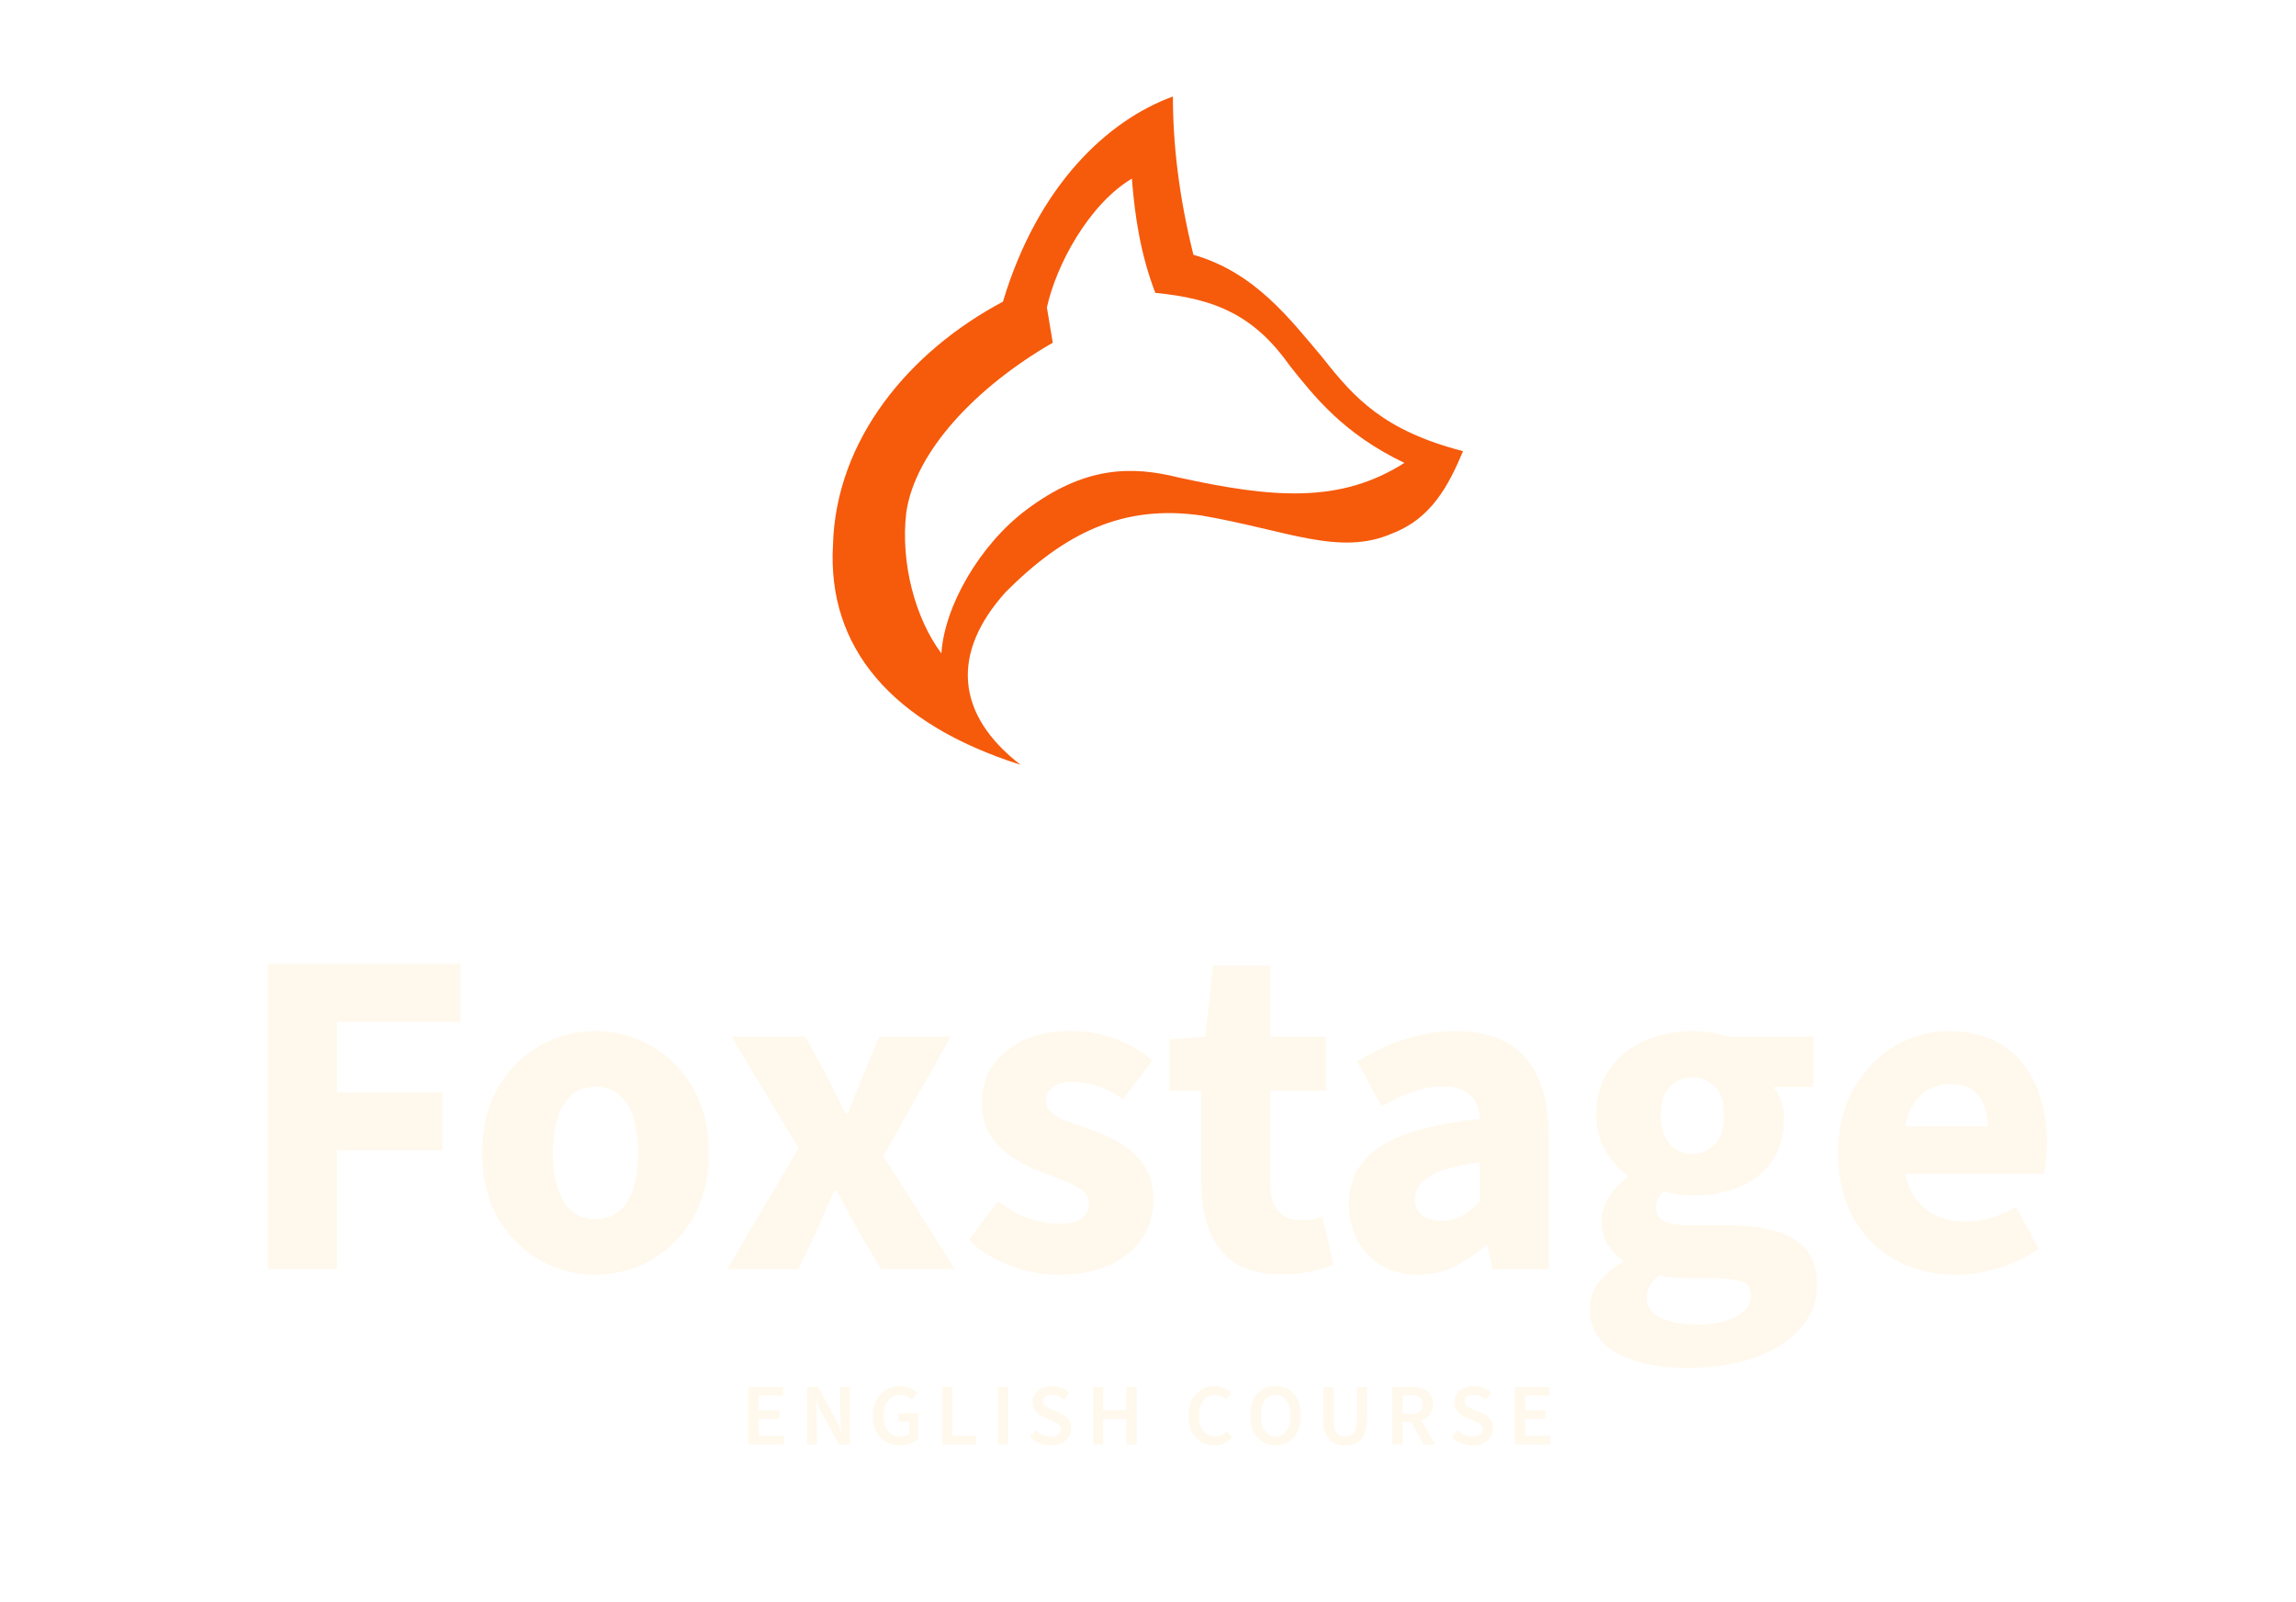
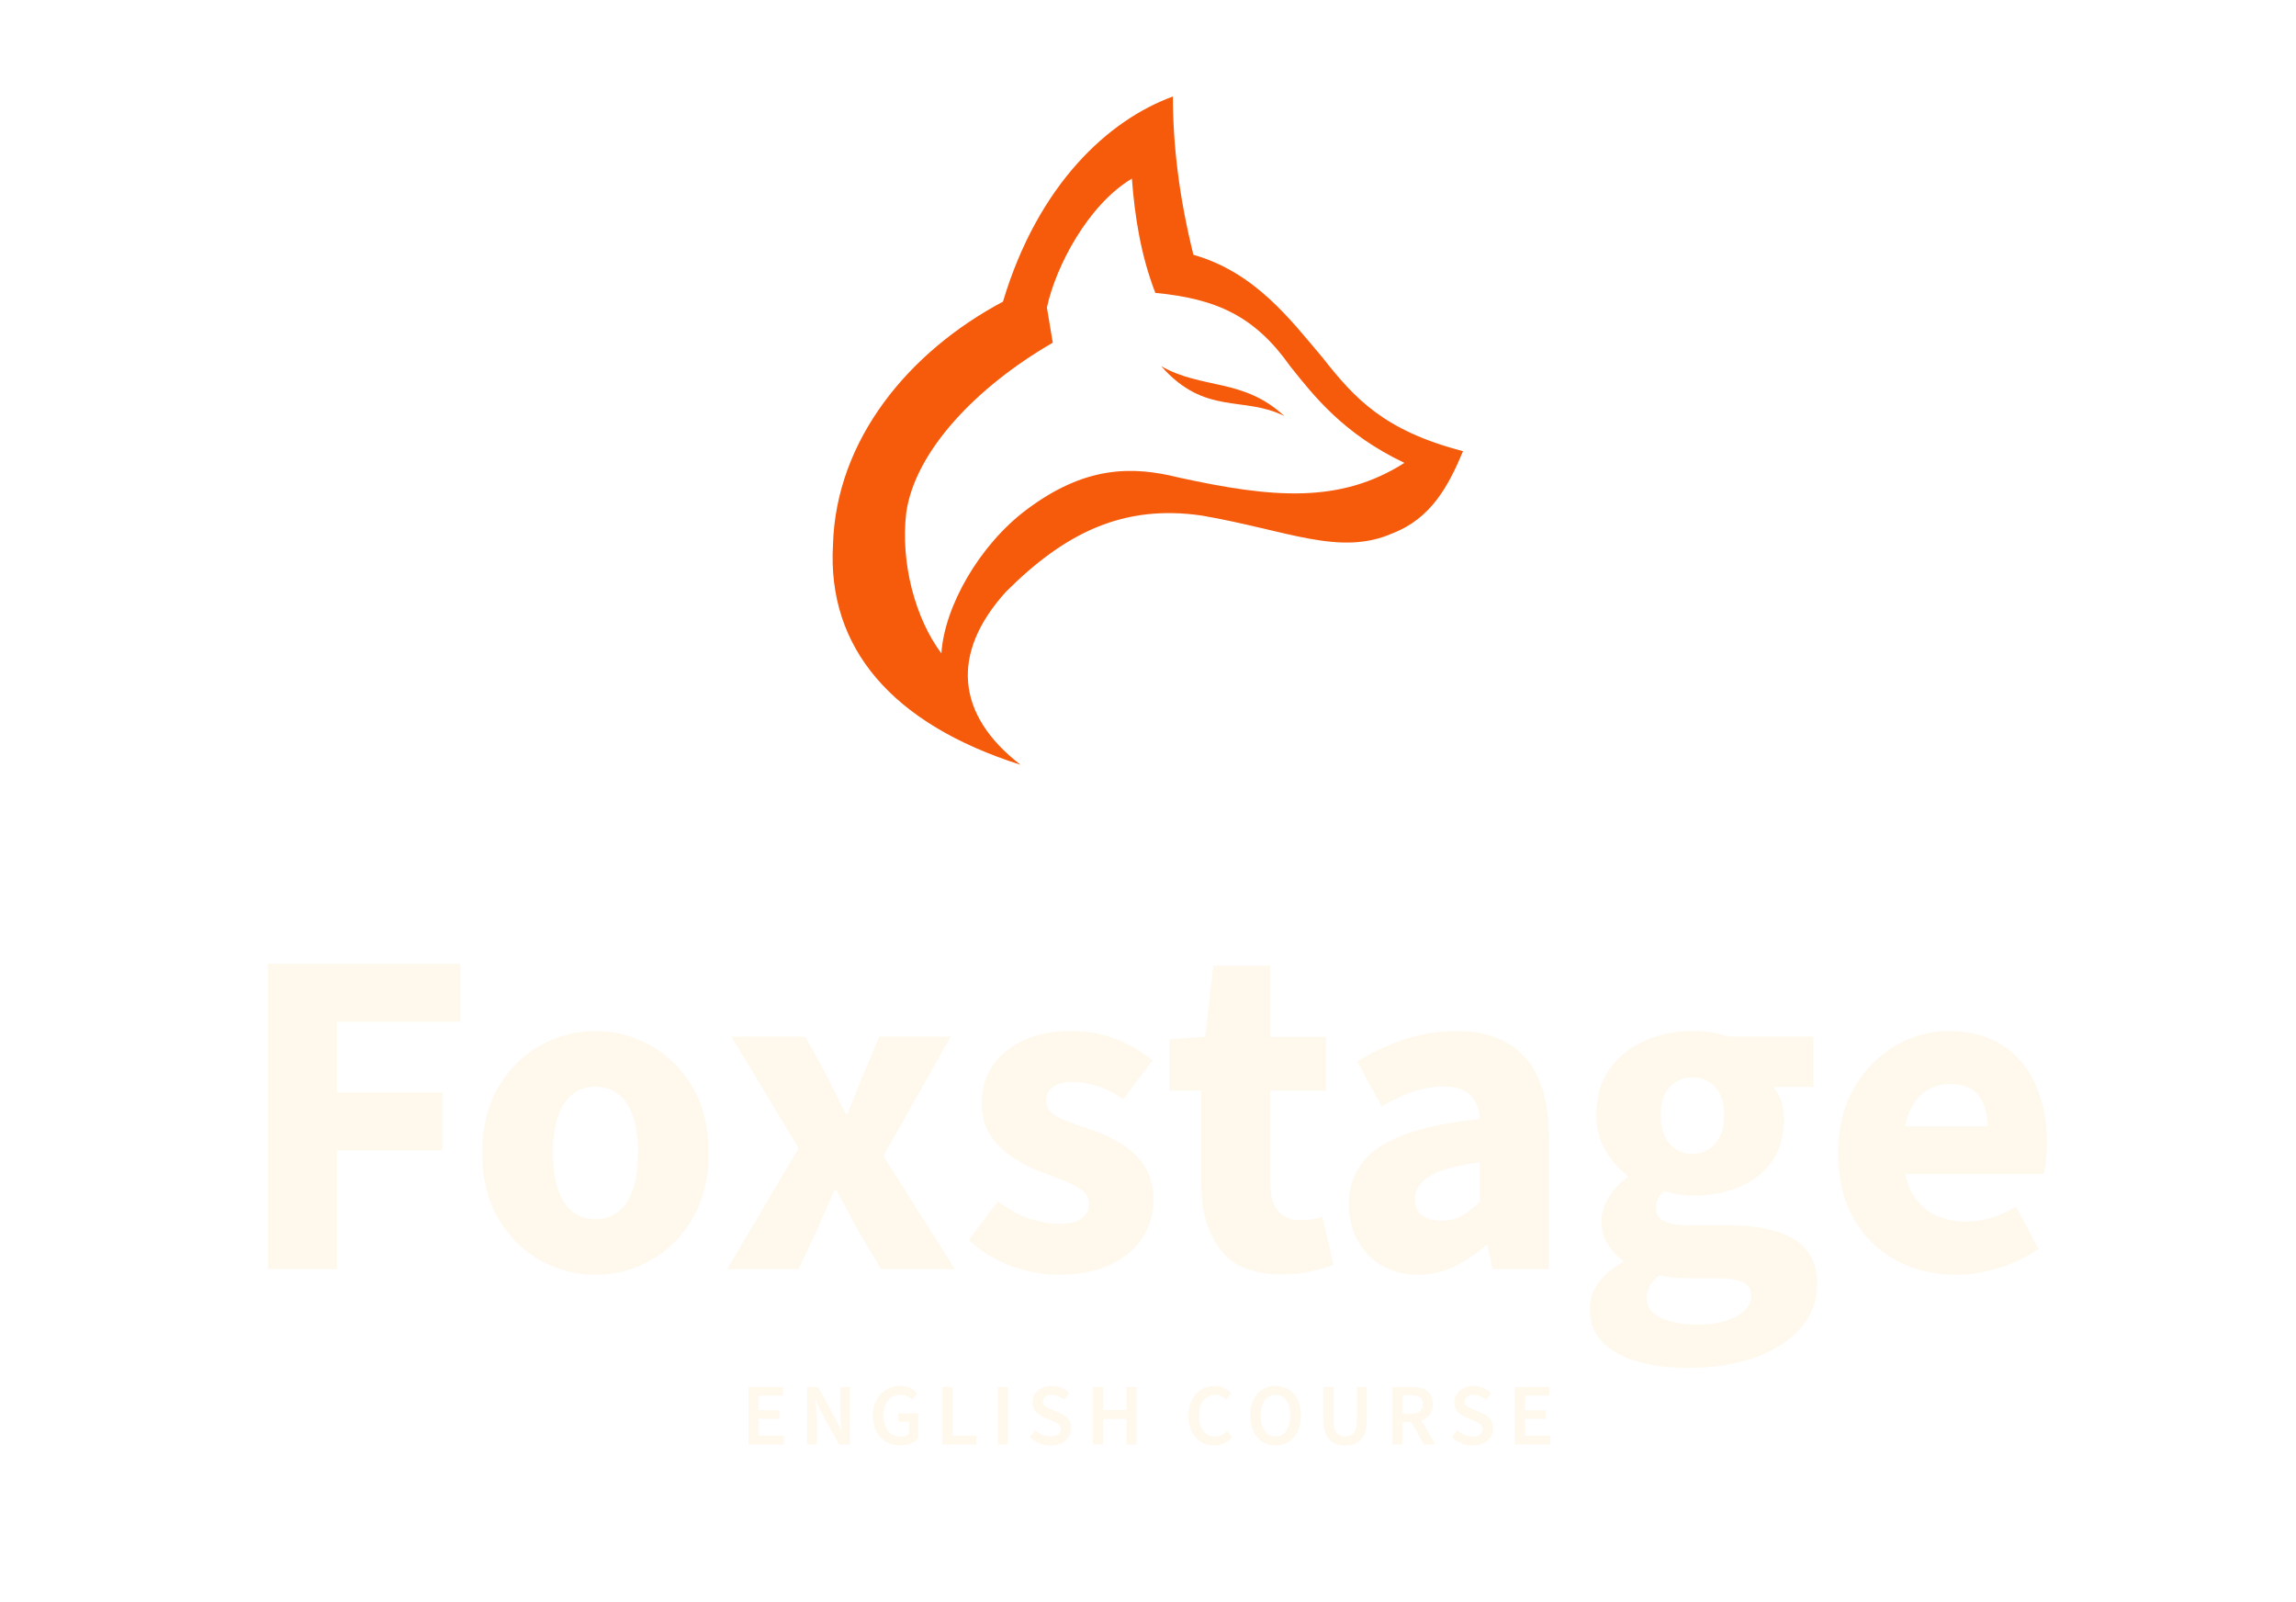
<svg xmlns="http://www.w3.org/2000/svg" viewBox="0 0 760 530" role="img" aria-labelledby="title">
-   <path d="M116 2 C94 10 70 32 58 72 C26 89 1 119 0 155 C-2 190 20 216 64 230 C42 213 40 192 59 171 C79 151 99 141 126 145 C155 150 173 159 191 151 C204 146 210 135 215 123 C188 116 178 105 167 91 C156 78 144 62 123 56 C118 36 116 18 116 2 Z M102 30 C87 39 76 60 73 74 L75 86 C49 101 28 123 25 144 C23 161 28 180 37 192 C38 176 50 155 66 143 C86 128 102 128 118 132 C150 139 173 141 195 127 C174 117 164 104 156 94 C144 77 131 71 110 69 C105 56 103 43 102 30 Z" fill="#F65A0B" fill-rule="evenodd" transform="translate(275.725 30) scale(0.97)" />
+   <g fill="#F65A0B" transform="translate(275.725 30) scale(0.97)">
+     <path d="M116 2 C94 10 70 32 58 72 C26 89 1 119 0 155 C-2 190 20 216 64 230 C42 213 40 192 59 171 C79 151 99 141 126 145 C155 150 173 159 191 151 C204 146 210 135 215 123 C188 116 178 105 167 91 C156 78 144 62 123 56 C118 36 116 18 116 2 Z M102 30 C87 39 76 60 73 74 L75 86 C49 101 28 123 25 144 C23 161 28 180 37 192 C38 176 50 155 66 143 C86 128 102 128 118 132 C150 139 173 141 195 127 C174 117 164 104 156 94 C144 77 131 71 110 69 C105 56 103 43 102 30 Z" fill-rule="evenodd" />
+     <path data-brand-eye="1.1" d="M112 94 C126 102 140 98 154 111 C140 104 127 111 112 94 Z" />
+   </g>
  <g fill="#FFF8EC" transform="translate(76.7425 420) scale(0.155 -0.155)">
    <path d="M76.929 0V651.76H488.255V528.179H224.285V377.071H449.791V253.49H224.285V0Z" transform="translate(0 0)" />
    <path d="M277.536 -12Q214.768 -12 159.676 18.736Q104.584 49.472 70.228 107.532Q35.873 165.592 35.873 247.888Q35.873 330.36 70.228 388.508Q104.584 446.656 159.676 477.391Q214.768 508.127 277.536 508.127Q340.303 508.127 395.307 477.391Q450.311 446.656 484.755 388.508Q519.199 330.36 519.199 247.888Q519.199 165.592 484.755 107.532Q450.311 49.472 395.307 18.736Q340.303 -12 277.536 -12ZM277.536 106.637Q307.936 106.637 328.337 123.926Q348.738 141.214 358.642 173.086Q368.546 204.959 368.546 247.888Q368.546 290.816 358.642 322.777Q348.738 354.738 328.337 372.114Q307.936 389.49 277.536 389.49Q247.135 389.49 226.822 372.114Q206.51 354.738 196.517 322.777Q186.525 290.816 186.525 247.888Q186.525 204.959 196.517 173.086Q206.51 141.214 226.822 123.926Q247.135 106.637 277.536 106.637Z" transform="translate(499 0)" />
    <path d="M14 0 166.464 258.24 23.056 496.127H180.652L224.75 415.918Q235.102 395.27 245.718 373.71Q256.334 352.15 266.862 331.326H270.862Q279.094 352.15 287.886 373.71Q296.678 395.27 304.734 415.918L338.592 496.127H490.892L347.484 241.408L499.948 0H342.352L293.551 81.97Q282.199 103.322 270.495 125.322Q258.791 147.322 247.086 168.322H243.086Q233.854 147.322 223.974 125.734Q214.094 104.146 204.862 81.97L166.3 0Z" transform="translate(1044 0)" />
    <path d="M211.296 -12Q161.712 -12 109.972 7.236Q58.232 26.472 20.816 62.24L83.311 144.862Q117.431 118.214 150.871 107.482Q184.311 96.75 214.944 96.75Q247.753 96.75 262.685 108.386Q277.618 120.023 277.618 139.423Q277.618 155.768 264.474 166.88Q251.329 177.992 229.597 186.637Q207.865 195.281 180.689 205.281Q145.337 218.281 115.281 237.989Q85.225 257.697 66.844 285.992Q48.464 314.288 48.464 352.816Q48.464 422.592 100.56 465.36Q152.656 508.127 238.015 508.127Q291.847 508.127 336.558 490.508Q381.27 472.888 412.862 445.296L350.367 362.674Q323.071 382.146 296.071 390.762Q269.071 399.378 242.607 399.378Q213.918 399.378 199.926 388.417Q185.933 377.457 185.933 359.76Q185.933 345.592 195.753 335.744Q205.573 325.895 226.13 317.515Q246.686 309.135 278.158 298.959Q316.158 286.431 347.39 266.811Q378.622 247.191 396.854 218.219Q415.086 189.247 415.086 148.015Q415.086 103.127 391.731 66.948Q368.375 30.768 323.075 9.384Q277.775 -12 211.296 -12Z" transform="translate(1553 0)" />
    <path d="M256.079 -11.12Q164.36 -11.12 124.38 42.3Q84.4 95.72 84.4 181.439V380.961H16.64V490.48L92.64 496.04L110 647.8H231.758V496.04H350.599V380.961H231.758V183.119Q231.758 141.239 249.318 122.819Q266.878 104.399 295.719 104.399Q308.159 104.399 320.319 106.119Q332.479 107.839 342.799 112.159L366.599 9.32Q347.599 1.44 319.359 -4.84Q291.119 -11.12 256.079 -11.12Z" transform="translate(1986 0)" />
    <path d="M189.76 -12Q144.52 -12 111.24 7.96Q77.96 27.92 59.74 61.82Q41.52 95.72 41.52 137.6Q41.52 217.8 107.94 261.42Q174.361 305.04 321.441 320.48Q319.881 341.56 311.661 357.24Q303.441 372.921 286.461 381.501Q269.481 390.081 242.64 390.081Q211.68 390.081 179.7 379.041Q147.72 368.001 111.36 347.441L59.28 443.36Q90.76 462.6 125.0 477.38Q159.24 492.16 195.8 500.1Q232.36 508.04 271.36 508.04Q334.6 508.04 378.459 483.54Q422.319 459.04 445.339 409.3Q468.359 359.56 468.359 283.28V0H348.161L337.921 50.64H333.921Q302.161 23.2 267.12 5.6Q232.08 -12 189.76 -12ZM239.199 103.279Q264.16 103.279 283.22 114.099Q302.28 124.919 321.441 144.319V228.161Q269 221.28 238.679 209.96Q208.359 198.64 195.499 183.22Q182.638 167.8 182.638 148.959Q182.638 125.799 198.159 114.539Q213.679 103.279 239.199 103.279Z" transform="translate(2344 0)" />
    <path d="M241.76 -210.929Q184.056 -210.929 136.76 -197.637Q89.464 -184.344 61.844 -156.816Q34.225 -129.288 34.225 -85.168Q34.225 -53.992 52.489 -29.172Q70.753 -4.352 104.577 14.704V18.704Q85.753 32.176 72.517 52.412Q59.281 72.648 59.281 102.944Q59.281 130.176 75.309 154.736Q91.337 179.296 114.577 195.888V199.888Q88.457 218.24 68.221 251.916Q47.985 285.592 47.985 328.592Q47.985 388.127 76.989 428.187Q105.992 468.247 152.88 488.187Q199.768 508.127 253.184 508.127Q274.008 508.127 293.715 505.039Q313.423 501.951 330.015 496.127H511.438V389.026H428.397V385.026Q438.39 371.97 443.442 356.625Q448.495 341.281 448.495 322Q448.495 265.76 422.375 229.32Q396.255 192.88 351.839 174.912Q307.423 156.944 253.184 156.944Q239.599 156.944 224.603 159.236Q209.607 161.528 192.607 166.584Q184.023 158.528 179.674 150.916Q175.326 143.303 175.326 129.663Q175.326 111.727 192.354 102.526Q209.382 93.326 249.551 93.326H330.008Q421.543 93.326 470.491 63.618Q519.438 33.91 519.438 -32.801Q519.438 -84.337 485.435 -124.545Q451.431 -164.753 389.159 -187.841Q326.888 -210.929 241.76 -210.929ZM253.184 245.918Q272.528 245.918 287.697 255.266Q302.865 264.615 311.889 283.019Q320.914 301.423 320.914 328.592Q320.914 368.873 301.689 389.069Q282.464 409.266 253.184 409.266Q223.903 409.266 204.678 389.069Q185.454 368.873 185.454 328.592Q185.454 301.423 194.478 283.019Q203.502 264.615 218.671 255.266Q233.839 245.918 253.184 245.918ZM265.184 -118.659Q298.288 -118.659 323.721 -110.782Q349.153 -102.906 363.914 -88.974Q378.674 -75.041 378.674 -57.873Q378.674 -34 359.062 -26.712Q339.449 -19.423 303.049 -19.423H251.551Q226.127 -19.423 210.363 -17.835Q194.599 -16.247 182.015 -13.071Q168.262 -24.712 161.738 -36.32Q155.214 -47.929 155.214 -61.745Q155.214 -89.97 185.53 -104.314Q215.847 -118.659 265.184 -118.659Z" transform="translate(2866 0)" />
    <path d="M287.36 -12Q216.12 -12 158.94 18.78Q101.76 49.56 68.64 107.62Q35.52 165.68 35.52 248.24Q35.52 328.8 69.36 386.86Q103.2 444.92 156.88 476.48Q210.56 508.04 270.24 508.04Q341.16 508.04 388.119 476.64Q435.079 445.24 458.139 391.34Q481.199 337.44 481.199 270Q481.199 250.64 479.139 232.56Q477.079 214.481 474.639 203.28H149.518L148.399 304.72H354.561Q354.561 344.28 335.881 369.741Q317.2 395.201 273.36 395.201Q249.28 395.201 226.139 382.161Q202.999 369.121 188.019 337.041Q173.039 304.96 174.159 248.24Q175.279 191.92 194.719 159.899Q214.159 127.879 244.079 114.579Q273.999 101.279 306.959 101.279Q335.6 101.279 362.42 109.439Q389.24 117.599 415.36 133.039L463.199 43.36Q425.839 17.12 378.7 2.56Q331.56 -12 287.36 -12Z" transform="translate(3395 0)" />
  </g>
  <g fill="#FFF8EC" transform="translate(245.3675 478) scale(0.029 -0.029)">
    <path d="M83.201 0V654H476.799V556.403H199.197V388.799H434.399V291.202H199.197V97.597H486.799V0Z" transform="translate(0 0)" />
    <path d="M83 0V654H210L406 294Q424 261 440.5 223.0Q457 185 472 146H476Q472 199 467.0 256.5Q462 314 462 368V654H573V0H446L250 360Q232 393 214.5 431.0Q197 469 182 508H178Q184 457 189.0 399.5Q194 342 194 286V0Z" transform="translate(668 0)" />
    <path d="M356.799 -12Q268.599 -12 198.9 26.9Q129.2 65.8 89 141.2Q48.8 216.6 48.8 324.8Q48.8 405.2 72.6 468.3Q96.4 531.4 138.6 575.8Q180.8 620.2 237.1 643.1Q293.399 666 358.399 666Q427.999 666 476.799 640.8Q525.599 615.6 555.999 583.2L494 512.002Q469.6 536.203 438.7 550.703Q407.8 565.203 361.999 565.203Q303.998 565.203 260.198 536.503Q216.397 507.802 192.197 454.802Q167.997 401.801 167.997 328.4Q167.997 253.799 190.897 200.099Q213.797 146.398 258.298 117.598Q302.798 88.797 368.399 88.797Q396 88.797 421.1 96.397Q446.201 103.998 461.601 117.598V258.801H338.4V353.999H565.598V65.6Q533.198 32.6 478.699 10.3Q424.199 -12 356.799 -12Z" transform="translate(1455 0)" />
    <path d="M83 0V654H199V98H471V0Z" transform="translate(2213 0)" />
    <path d="M83 0V654H199V0Z" transform="translate(2845 0)" />
    <path d="M274 -12Q206.4 -12 145.9 12.9Q85.4 37.8 38.4 84.4L101.199 159.598Q136.199 126.398 182.599 107.597Q228.999 88.797 276.4 88.797Q331.801 88.797 361.101 111.798Q390.402 134.798 390.402 173.199Q390.402 200.4 377.302 216.701Q364.202 233.001 341.502 244.901Q318.801 256.801 288.801 269.401L199.401 307.602Q166.801 321.802 136.401 344.302Q106.001 366.802 86.601 400.501Q67.201 434.201 67.201 481.601Q67.201 534.001 95.401 575.501Q123.6 617.001 173.1 641.5Q222.6 666 286.799 666Q346.199 666 398.499 644.3Q450.799 622.6 488.398 585.6L427.2 510.403Q395.4 536.203 360.2 550.703Q325 565.203 286.799 565.203Q240.598 565.203 212.498 544.803Q184.397 524.402 184.397 488.401Q184.397 463 198.897 446.5Q213.398 430 237.598 418.7Q261.798 407.399 288.398 395.799L376.598 358.799Q416.398 342.399 445.998 319.299Q475.598 296.199 492.198 262.999Q508.799 229.799 508.799 182.399Q508.799 129.399 481.099 85.099Q453.399 40.8 400.599 14.4Q347.799 -12 274 -12Z" transform="translate(3257 0)" />
    <path d="M83 0V654H199V391H464V654H580V0H464V290H199V0Z" transform="translate(3932 0)" />
    <path d="" transform="translate(4725 0)" />
    <path d="M346 -12Q263 -12 195.5 27.0Q128 66 88.5 141.5Q49 217 49 325Q49 405 72.0 468.5Q95 532 136.5 576.0Q178 620 232.0 643.0Q286 666 348 666Q410 666 458.0 641.5Q506 617 537 583L475 512Q450 538 419.5 551.5Q389 565 351 565Q299 565 257.5 536.0Q216 507 192.0 454.0Q168 401 168 328Q168 253 191.0 199.5Q214 146 256.0 117.5Q298 89 354 89Q396 89 429.0 106.0Q462 123 489 151L548 82Q508 36 458.0 12.0Q408 -12 346 -12Z" transform="translate(5055 0)" />
    <path d="M337 -12Q252 -12 187.0 29.5Q122 71 85.5 147.5Q49 224 49 330Q49 436 85.5 511.0Q122 586 187.0 626.0Q252 666 337 666Q423 666 488.0 626.0Q553 586 589.5 511.0Q626 436 626 330Q626 224 589.5 147.5Q553 71 488.0 29.5Q423 -12 337 -12ZM337 89Q389 89 426.5 118.5Q464 148 485.0 202.5Q506 257 506 330Q506 403 485.0 455.5Q464 508 426.5 536.5Q389 565 337 565Q286 565 248.0 536.5Q210 508 189.0 455.5Q168 403 168 330Q168 257 189.0 202.5Q210 148 248.0 118.5Q286 89 337 89Z" transform="translate(5761 0)" />
    <path d="M328 -12Q271 -12 225.5 4.0Q180 20 147.5 55.0Q115 90 97.5 146.0Q80 202 80 281V654H196V272Q196 203 212.5 163.0Q229 123 259.0 106.0Q289 89 328 89Q368 89 398.5 106.0Q429 123 446.5 163.0Q464 203 464 272V654H575V281Q575 202 558.0 146.0Q541 90 508.5 55.0Q476 20 430.5 4.0Q385 -12 328 -12Z" transform="translate(6565 0)" />
    <path d="M83.201 0V654H303.599Q371.599 654 425.999 636.1Q480.398 618.2 512.398 575.601Q544.398 533.001 544.398 460.001Q544.398 390.002 512.398 344.802Q480.398 299.602 425.999 277.602Q371.599 255.602 303.599 255.602H199.197V0ZM199.197 348.4H291.599Q359 348.4 394.501 376.4Q430.001 404.4 430.001 460.001Q430.001 516.402 394.501 538.802Q359 561.203 291.599 561.203H199.197ZM439.601 0 281.8 286.601 365.798 355.799 569.997 0Z" transform="translate(7350 0)" />
    <path d="M274 -12Q206.4 -12 145.9 12.9Q85.4 37.8 38.4 84.4L101.199 159.598Q136.199 126.398 182.599 107.597Q228.999 88.797 276.4 88.797Q331.801 88.797 361.101 111.798Q390.402 134.798 390.402 173.199Q390.402 200.4 377.302 216.701Q364.202 233.001 341.502 244.901Q318.801 256.801 288.801 269.401L199.401 307.602Q166.801 321.802 136.401 344.302Q106.001 366.802 86.601 400.501Q67.201 434.201 67.201 481.601Q67.201 534.001 95.401 575.501Q123.6 617.001 173.1 641.5Q222.6 666 286.799 666Q346.199 666 398.499 644.3Q450.799 622.6 488.398 585.6L427.2 510.403Q395.4 536.203 360.2 550.703Q325 565.203 286.799 565.203Q240.598 565.203 212.498 544.803Q184.397 524.402 184.397 488.401Q184.397 463 198.897 446.5Q213.398 430 237.598 418.7Q261.798 407.399 288.398 395.799L376.598 358.799Q416.398 342.399 445.998 319.299Q475.598 296.199 492.198 262.999Q508.799 229.799 508.799 182.399Q508.799 129.399 481.099 85.099Q453.399 40.8 400.599 14.4Q347.799 -12 274 -12Z" transform="translate(8072 0)" />
    <path d="M83.201 0V654H476.799V556.403H199.197V388.799H434.399V291.202H199.197V97.597H486.799V0Z" transform="translate(8747 0)" />
  </g>
</svg>
